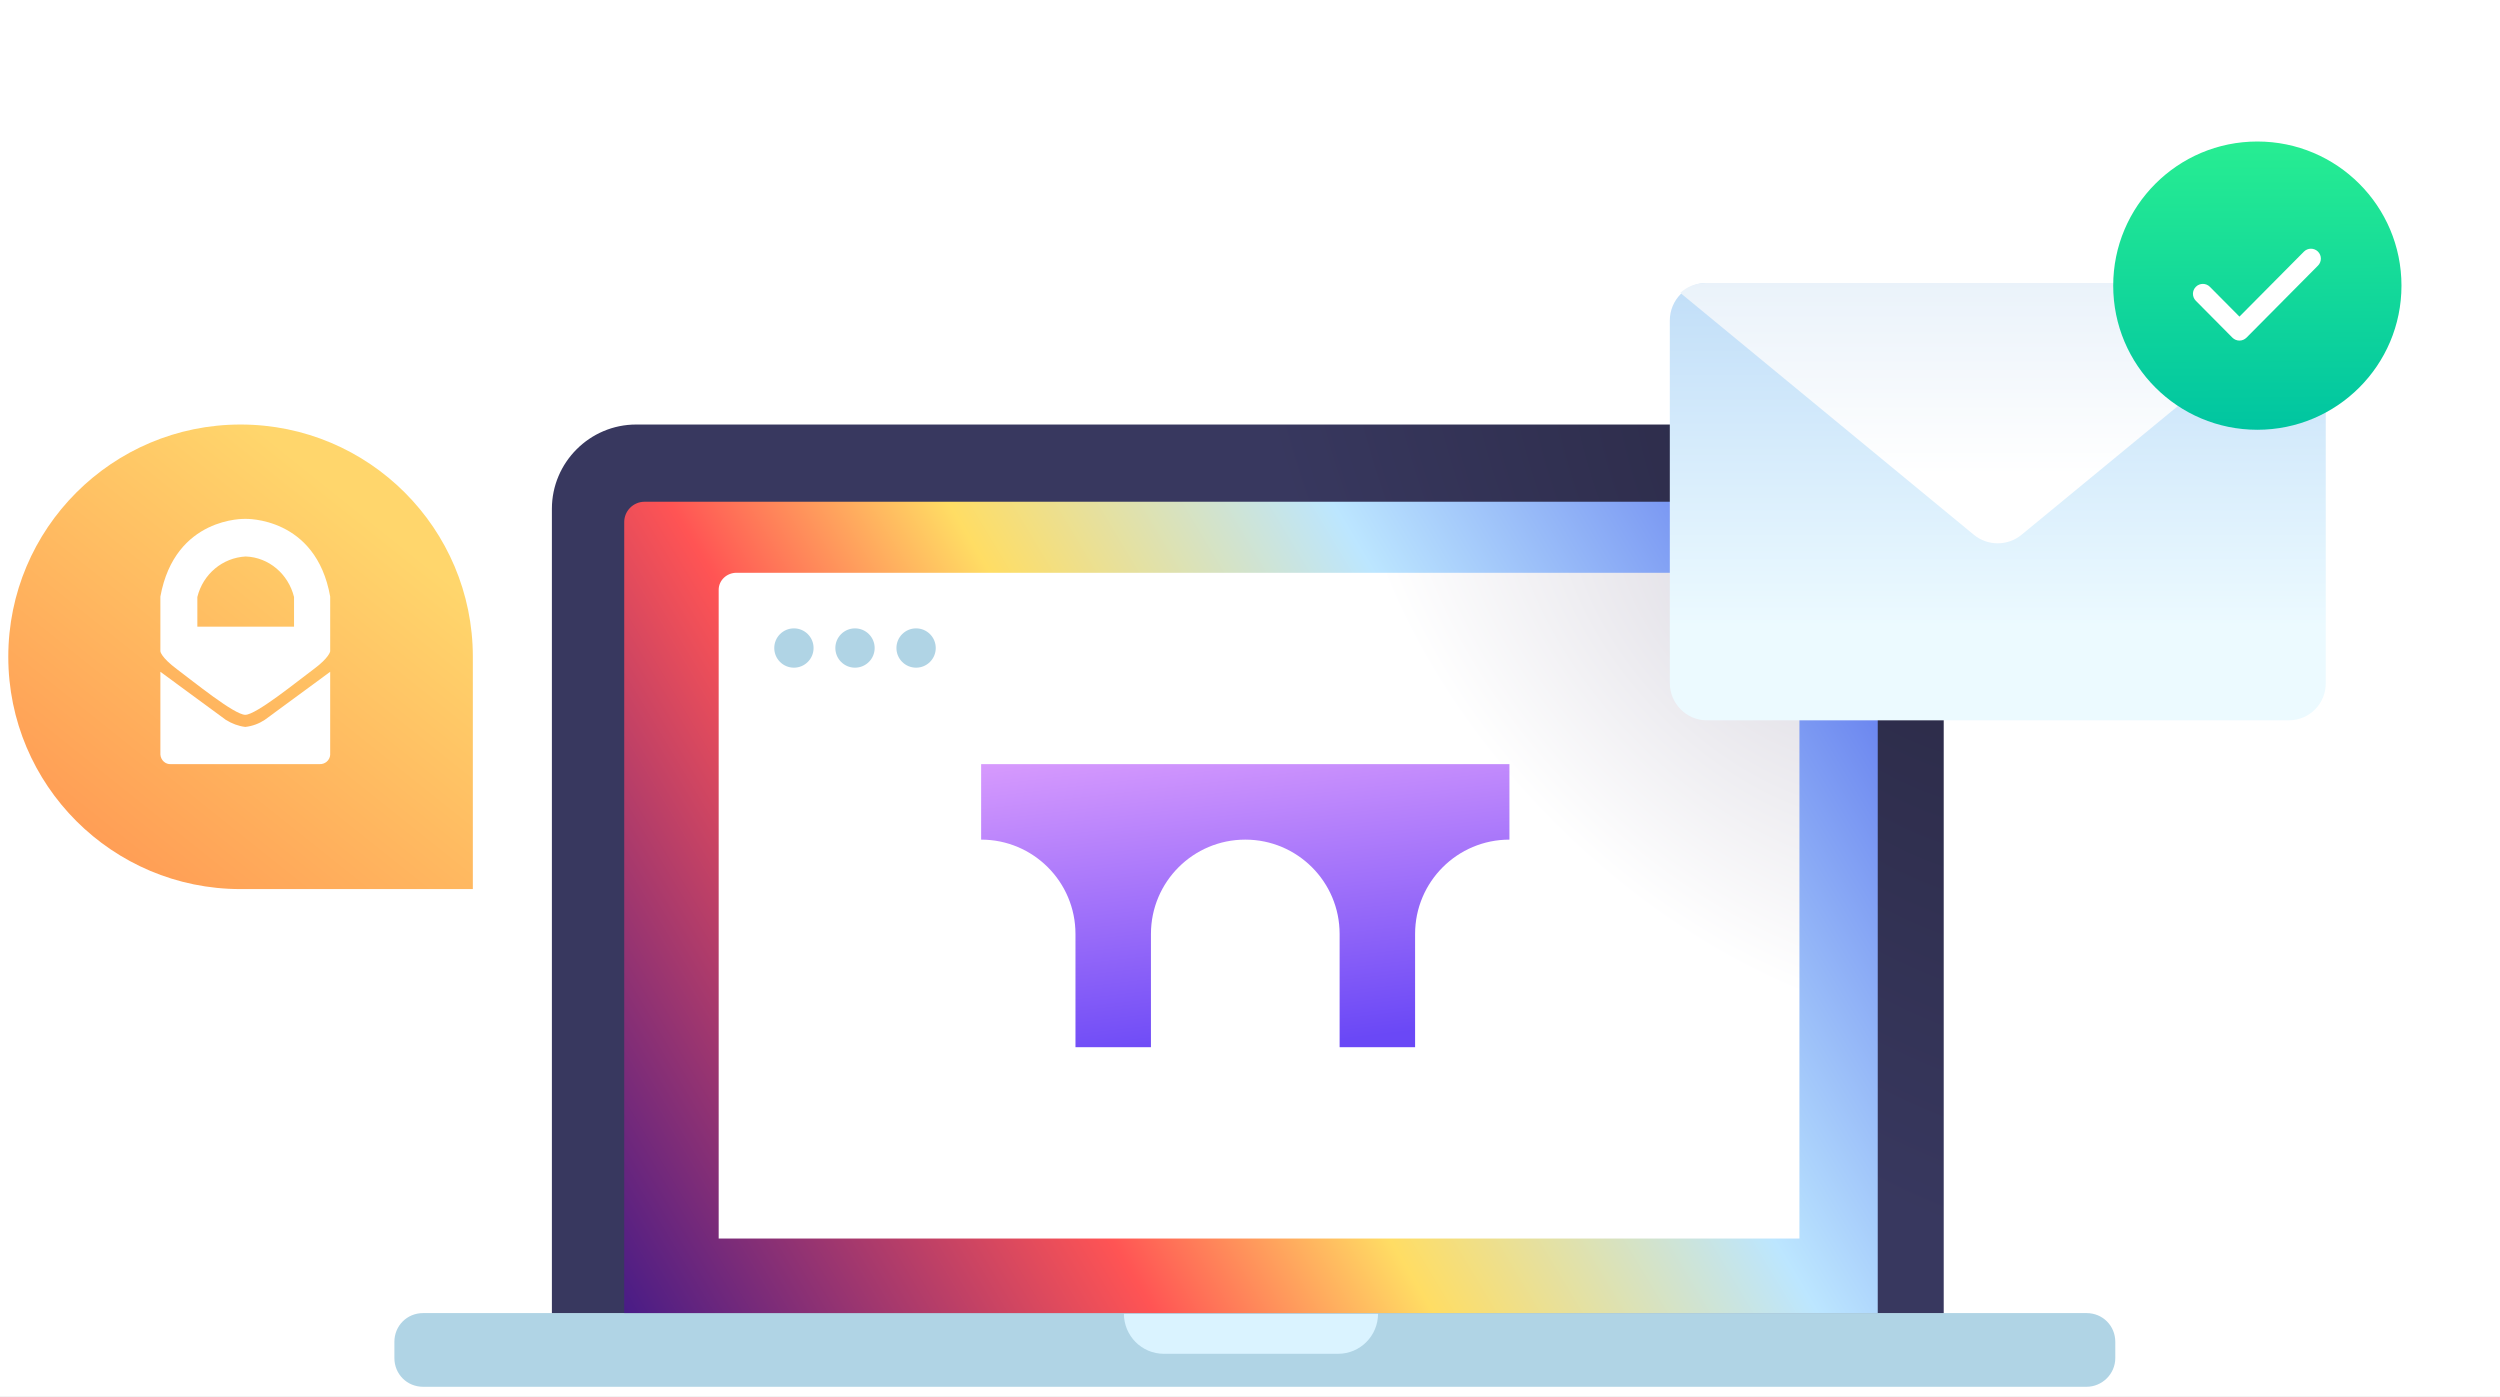
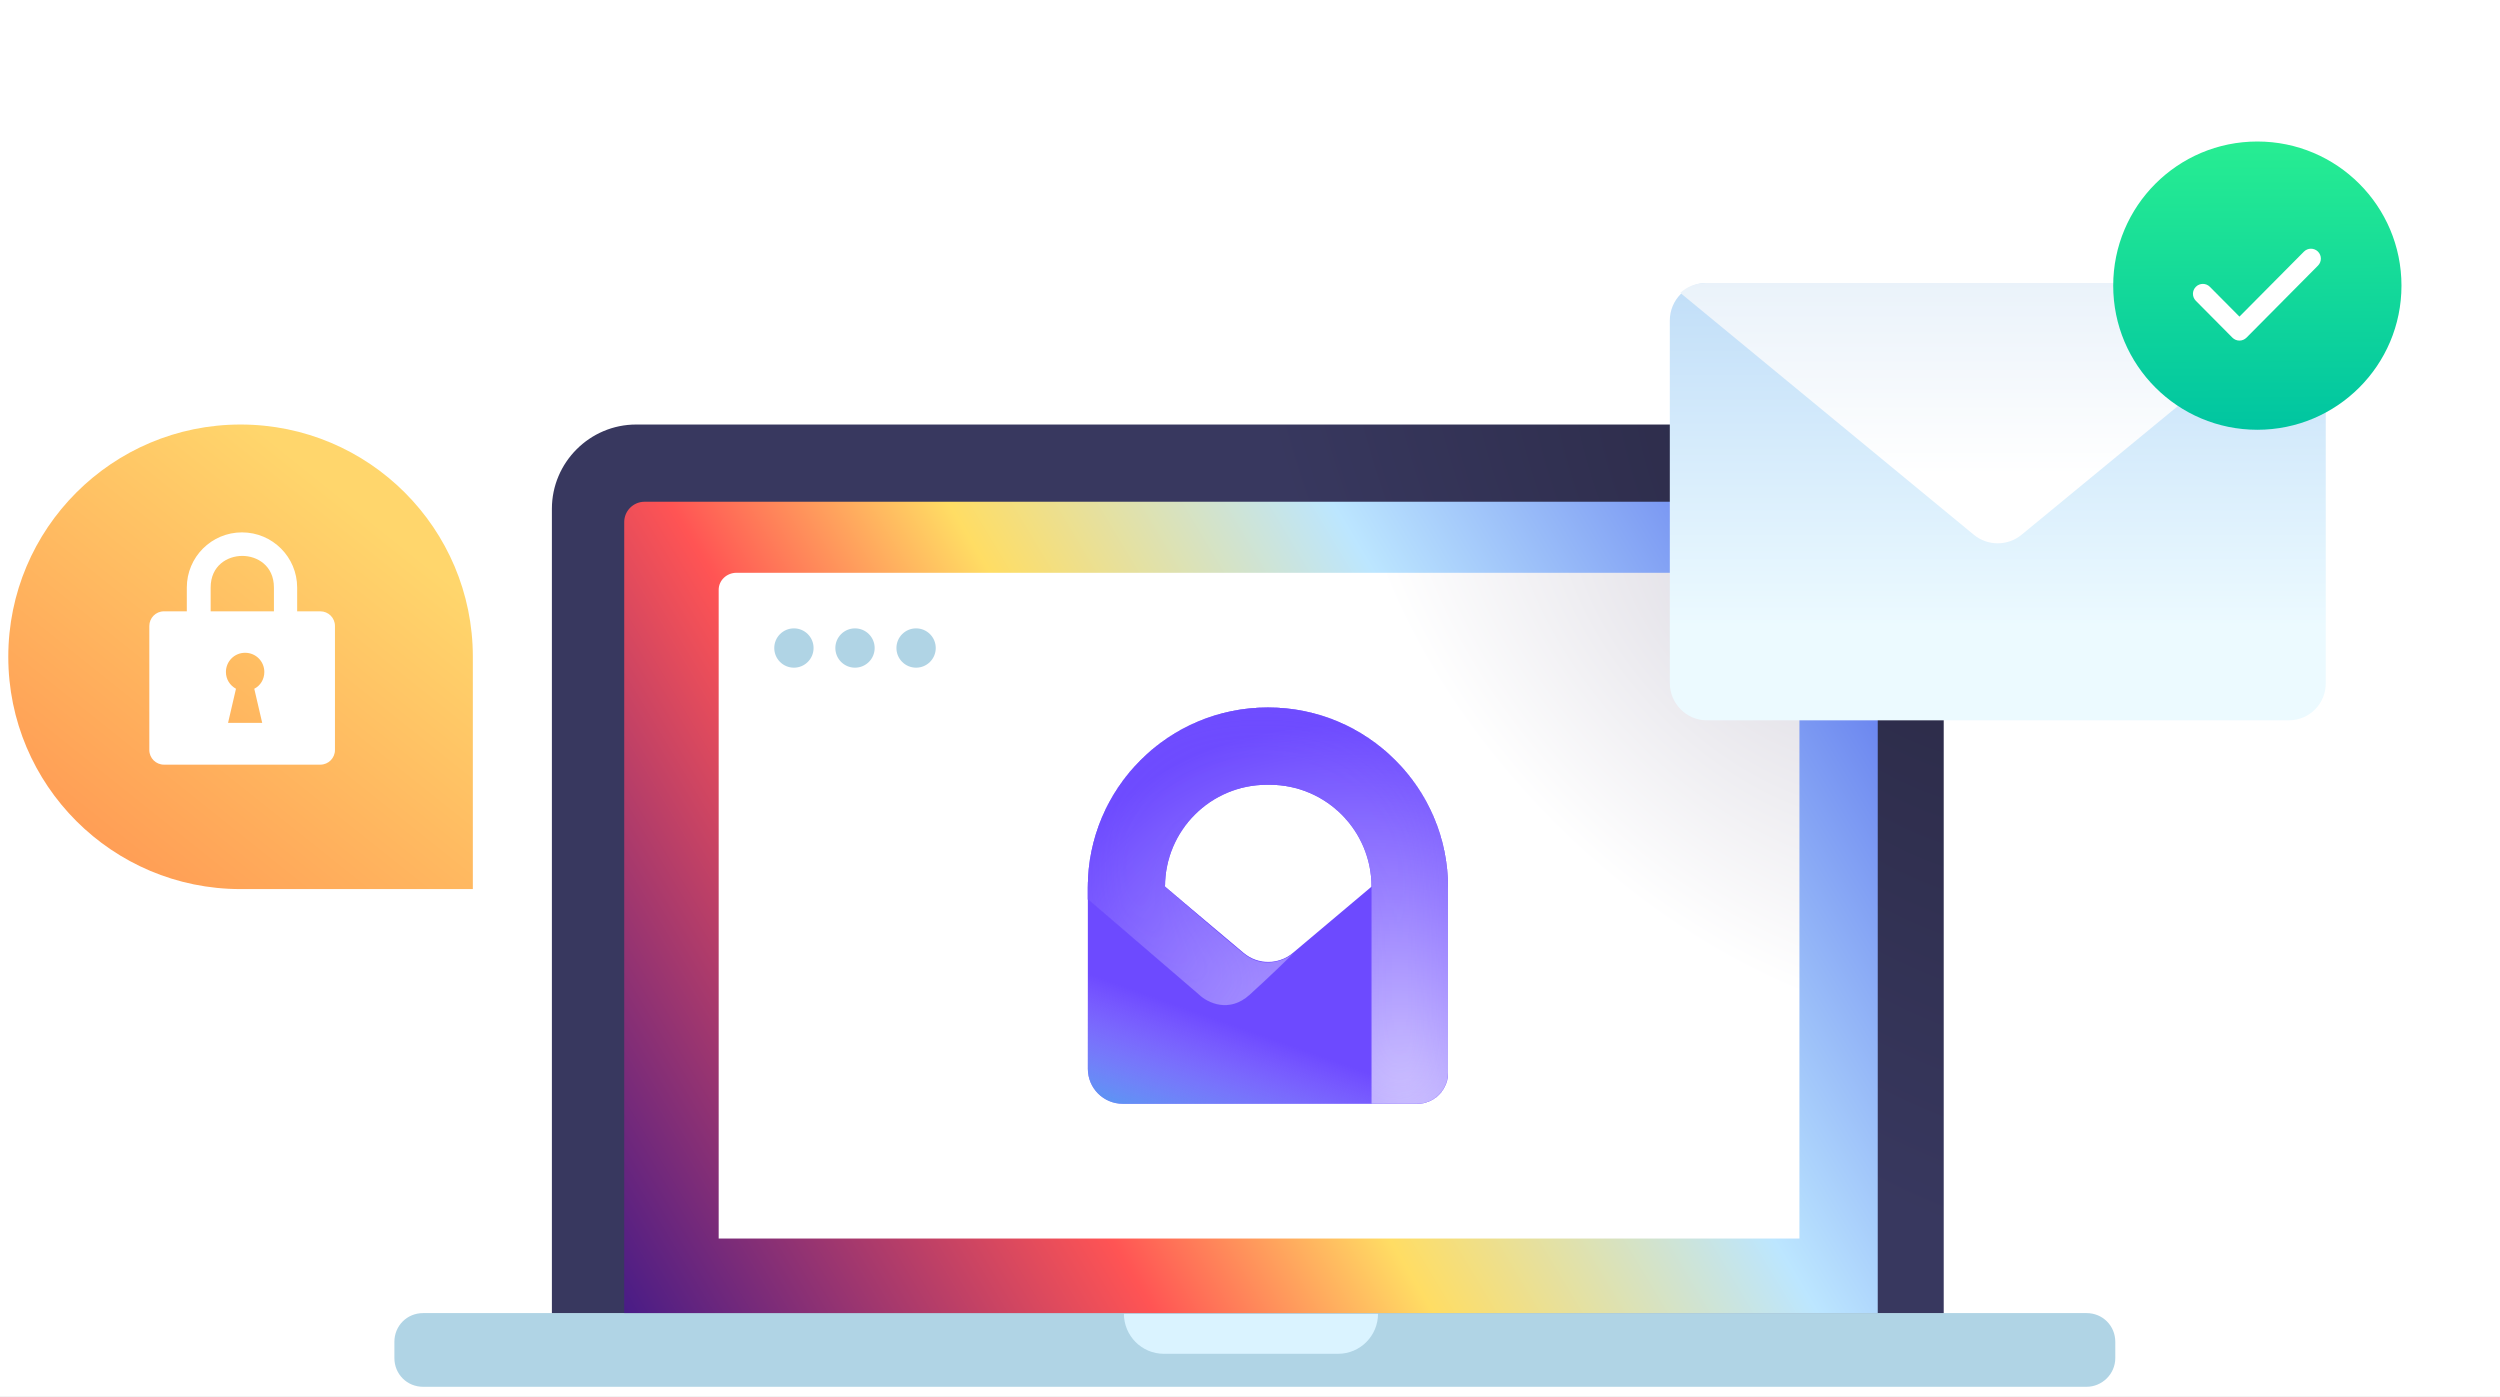
- <svg xmlns="http://www.w3.org/2000/svg" width="265" height="148" viewBox="0 0 265 148" fill="none" version="1.1" id="svg84">
-   <rect style="fill:#ffffff;fill-opacity:1;stroke-width:4;stroke-linecap:round;stroke-linejoin:round" id="rect925" width="265" height="148" x="0" y="0" />
-   <path d="M221.171 147H44.855C43.144 147 41.805 145.661 41.805 143.949V142.238C41.805 140.526 43.144 139.187 44.855 139.187H221.171C222.882 139.187 224.221 140.526 224.221 142.238V143.949C224.221 145.661 222.808 147 221.171 147Z" fill="#B0D4E5" id="path2" />
-   <path d="M141.83 143.503H123.376C120.995 143.503 119.135 141.568 119.135 139.261H146.072C146.072 141.568 144.211 143.503 141.83 143.503Z" fill="#DAF3FF" id="path4" />
-   <path d="M206.034 139.187H58.501V53.929C58.501 49.018 62.519 45 67.43 45H197.105C202.016 45 206.034 49.018 206.034 53.929V139.187Z" fill="url(#paint0_radial_470_16889)" id="path6" />
-   <path d="M199.116 139.186H66.167V55.343C66.167 54.152 67.135 53.185 68.325 53.185H196.883C198.074 53.185 199.041 54.152 199.041 55.343V139.186H199.116Z" fill="url(#paint1_linear_470_16889)" id="path8" />
-   <path d="M190.805 131.286H76.18V62.518C76.18 61.523 77.028 60.714 78.072 60.714H188.847C189.891 60.714 190.739 61.523 190.739 62.518V131.286H190.805Z" fill="url(#paint2_radial_470_16889)" id="path10" />
-   <path d="M84.156 70.774C85.306 70.774 86.239 69.841 86.239 68.691C86.239 67.54 85.306 66.607 84.156 66.607C83.005 66.607 82.072 67.54 82.072 68.691C82.072 69.841 83.005 70.774 84.156 70.774Z" fill="#B0D4E5" id="path12" />
-   <path d="M90.63 70.774C91.781 70.774 92.714 69.841 92.714 68.691C92.714 67.54 91.781 66.607 90.63 66.607C89.48 66.607 88.547 67.54 88.547 68.691C88.547 69.841 89.48 70.774 90.63 70.774Z" fill="#B0D4E5" id="path14" />
-   <path d="M97.105 70.774C98.256 70.774 99.189 69.841 99.189 68.691C99.189 67.54 98.256 66.607 97.105 66.607C95.954 66.607 95.022 67.54 95.022 68.691C95.022 69.841 95.954 70.774 97.105 70.774Z" fill="#B0D4E5" id="path16" />
-   <path d="M242.633 76.354H180.924C178.747 76.354 177 74.562 177 72.389V33.965C177 31.793 178.774 30 180.924 30H242.606C244.783 30 246.53 31.793 246.53 33.965V72.389C246.557 74.589 244.783 76.354 242.633 76.354Z" fill="url(#paint3_linear_470_16889)" id="path18" />
-   <path d="M209.232 56.69C210.689 57.892 212.822 57.892 214.279 56.69L245.431 31.042C244.729 30.401 243.784 30 242.758 30H180.78C179.754 30 178.809 30.401 178.107 31.042L209.232 56.69Z" fill="url(#paint4_linear_470_16889)" id="path20" />
-   <path d="M160 81H104V89C109.523 89 114 93.477 114 99V111H122V99C122 93.477 126.477 89 132 89C137.523 89 142 93.477 142 99V111H150V99C150 93.477 154.477 89 160 89V81Z" fill="url(#paint5_linear_470_16889)" id="path22" />
-   <circle cx="239.278" cy="30.278" r="15.278" fill="url(#paint6_linear_470_16889)" id="circle24" />
-   <path fill-rule="evenodd" clip-rule="evenodd" d="M245.702 26.668C246.113 27.076 246.116 27.741 245.707 28.153L238.128 35.792C237.93 35.99 237.662 36.102 237.382 36.102C237.102 36.102 236.834 35.99 236.636 35.792L232.758 31.883C232.349 31.471 232.352 30.806 232.764 30.398C233.175 29.989 233.84 29.992 234.249 30.403L237.382 33.561L244.216 26.673C244.625 26.262 245.29 26.259 245.702 26.668Z" fill="white" id="path26" />
-   <path d="M0.879 69.621C0.879 56.023 11.902 45 25.5 45C39.098 45 50.121 56.023 50.121 69.621V94.243H25.5C11.902 94.243 0.879 83.219 0.879 69.621Z" fill="url(#paint7_linear_470_16889)" id="path28" />
-   <path d="M26 55.001C26 55.001 18.551 54.735 17 63.238V69.04C17 69.04 17.044 69.66 18.766 70.944C20.488 72.228 24.838 75.771 26 75.771C27.163 75.771 31.555 72.184 33.234 70.944C34.914 69.704 35 69.04 35 69.04V63.238C33.493 54.735 26 55.001 26 55.001ZM20.919 66.427V63.282C21.522 60.847 23.589 59.12 26.043 58.987C28.498 59.075 30.565 60.847 31.168 63.282V66.427H20.919Z" fill="white" id="path30" />
-   <path d="M26 77.055C25.268 76.967 24.579 76.701 23.933 76.303C23.029 75.638 17 71.21 17 71.21V79.978C17.043 80.598 17.56 81.041 18.12 80.997H33.837C34.44 81.041 34.956 80.598 34.999 80.023V71.21C34.999 71.21 28.971 75.638 28.067 76.303C27.464 76.701 26.775 76.967 26 77.055Z" fill="white" id="path32" />
-   <defs id="defs82">
-     <radialGradient id="paint0_radial_470_16889" cx="0" cy="0" r="1" gradientUnits="userSpaceOnUse" gradientTransform="translate(202 51.5) rotate(145.641) scale(59.357 92.9759)">
-       <stop stop-color="#292842" id="stop34" />
-       <stop offset="1" stop-color="#38385F" id="stop36" />
+ <svg xmlns="http://www.w3.org/2000/svg" width="265" height="148" viewBox="0 0 265 148" fill="none" version="1.1" id="svg110">
+   <rect style="fill:#ffffff;fill-opacity:1;stroke:none;stroke-width:27.999;stroke-linecap:round;stroke-linejoin:round" id="rect951" width="265" height="148" x="0" y="0" ry="0" />
+   <path d="M221.171 147.001H44.855C43.144 147.001 41.805 145.661 41.805 143.95V142.238C41.805 140.527 43.144 139.188 44.855 139.188H221.171C222.882 139.188 224.221 140.527 224.221 142.238V143.95C224.221 145.661 222.808 147.001 221.171 147.001Z" fill="#B0D4E5" id="path2" />
+   <path d="M141.83 143.503H123.376C120.995 143.503 119.135 141.568 119.135 139.262H146.071C146.071 141.568 144.211 143.503 141.83 143.503Z" fill="#DAF3FF" id="path4" />
+   <path d="M206.034 139.187H58.501V53.929C58.501 49.018 62.519 45 67.43 45H197.104C202.016 45 206.034 49.018 206.034 53.929V139.187Z" fill="url(#paint0_radial_8674_44242)" id="path6" />
+   <path d="M199.115 139.187H66.167V55.343C66.167 54.153 67.134 53.185 68.325 53.185H196.883C198.074 53.185 199.041 54.153 199.041 55.343V139.187H199.115Z" fill="url(#paint1_linear_8674_44242)" id="path8" />
+   <path d="M190.805 131.286H76.18V62.519C76.18 61.523 77.028 60.715 78.072 60.715H188.847C189.891 60.715 190.739 61.523 190.739 62.519V131.286H190.805Z" fill="url(#paint2_radial_8674_44242)" id="path10" />
+   <path d="M84.156 70.774C85.306 70.774 86.239 69.842 86.239 68.691C86.239 67.54 85.306 66.607 84.156 66.607C83.005 66.607 82.072 67.54 82.072 68.691C82.072 69.842 83.005 70.774 84.156 70.774Z" fill="#B0D4E5" id="path12" />
+   <path d="M90.63 70.774C91.781 70.774 92.714 69.842 92.714 68.691C92.714 67.54 91.781 66.607 90.63 66.607C89.48 66.607 88.547 67.54 88.547 68.691C88.547 69.842 89.48 70.774 90.63 70.774Z" fill="#B0D4E5" id="path14" />
+   <path d="M97.105 70.774C98.256 70.774 99.189 69.842 99.189 68.691C99.189 67.54 98.256 66.607 97.105 66.607C95.954 66.607 95.022 67.54 95.022 68.691C95.022 69.842 95.954 70.774 97.105 70.774Z" fill="#B0D4E5" id="path16" />
+   <path d="M242.633 76.354H180.924C178.747 76.354 177 74.562 177 72.389V33.965C177 31.792 178.774 30 180.924 30H242.606C244.783 30 246.53 31.792 246.53 33.965V72.389C246.557 74.589 244.783 76.354 242.633 76.354Z" fill="url(#paint3_linear_8674_44242)" id="path18" />
+   <path d="M209.232 56.69C210.689 57.892 212.822 57.892 214.28 56.69L245.431 31.042C244.729 30.401 243.784 30 242.758 30H180.78C179.754 30 178.809 30.401 178.107 31.042L209.232 56.69Z" fill="url(#paint4_linear_8674_44242)" id="path20" />
+   <path d="M134.4 75C123.858 75 115.312 83.545 115.312 94.087V113.301C115.312 115.344 116.968 117 119.011 117H150.184C152.008 117 153.487 115.52 153.487 113.696V94.087C153.487 83.546 144.942 75 134.4 75ZM145.387 93.981L137.044 101.01C135.538 102.279 133.336 102.279 131.83 101.01L123.487 93.981C123.487 88.017 128.323 83.182 134.287 83.182H134.587C140.551 83.182 145.387 88.017 145.387 93.981Z" fill="#6D4AFF" id="path22" />
+   <path d="M134.4 75C123.858 75 115.312 83.545 115.312 94.087V113.301C115.312 115.344 116.968 117 119.011 117H150.184C152.008 117 153.487 115.52 153.487 113.696V94.087C153.487 83.546 144.942 75 134.4 75ZM145.387 93.981L137.044 101.01C135.538 102.279 133.336 102.279 131.83 101.01L123.487 93.981C123.487 88.017 128.323 83.182 134.287 83.182H134.587C140.551 83.182 145.387 88.017 145.387 93.981Z" fill="url(#paint5_linear_8674_44242)" id="path24" />
+   <g filter="url(#filter0_i_8674_44242)" id="g28">
+     <path fill-rule="evenodd" clip-rule="evenodd" d="M137.057 101.095C136.188 101.799 133.926 102.785 131.838 101.095C129.751 99.405 125.418 95.669 123.513 94.012H123.524L123.487 93.981C123.487 88.017 128.323 83.182 134.287 83.182H134.587C140.551 83.182 145.387 88.017 145.387 93.981L145.351 94.012H145.383V117H150.184C152.008 117 153.487 115.52 153.487 113.696V94.087C153.487 83.546 144.942 75 134.4 75C123.858 75 115.312 83.545 115.312 94.087V95.295L127.117 105.444C127.986 106.272 130.273 107.432 132.46 105.444C134.647 103.456 136.436 101.716 137.057 101.095Z" fill="url(#paint6_radial_8674_44242)" id="path26" />
+   </g>
+   <circle cx="239.278" cy="30.278" r="15.278" fill="url(#paint7_linear_8674_44242)" id="circle30" />
+   <path fill-rule="evenodd" clip-rule="evenodd" d="M245.702 26.668C246.113 27.077 246.116 27.742 245.707 28.153L238.128 35.792C237.93 35.991 237.662 36.103 237.382 36.103C237.102 36.103 236.834 35.991 236.636 35.792L232.758 31.884C232.349 31.472 232.352 30.807 232.764 30.398C233.175 29.989 233.84 29.992 234.249 30.404L237.382 33.561L244.216 26.674C244.625 26.262 245.29 26.259 245.702 26.668Z" fill="white" id="path32" />
+   <path d="M0.879 69.621C0.879 56.023 11.902 45 25.5 45V45C39.098 45 50.121 56.023 50.121 69.621V94.243H25.5C11.902 94.243 0.879 83.219 0.879 69.621V69.621Z" fill="url(#paint8_linear_8674_44242)" id="path34" />
+   <path fill-rule="evenodd" clip-rule="evenodd" d="M31.499 62.28V64.8H33.955C34.795 64.8 35.506 65.479 35.506 66.351V79.502C35.506 80.342 34.827 81.053 33.955 81.053H17.379C16.539 81.053 15.828 80.374 15.828 79.502V66.351C15.828 65.511 16.507 64.8 17.379 64.8H19.802V62.28C19.802 59.049 22.419 56.432 25.65 56.432C28.881 56.432 31.499 59.049 31.499 62.28ZM29.036 62.28V64.8H22.329V62.28C22.329 59.954 24.106 58.926 25.683 58.926C27.259 58.926 29.036 59.954 29.036 62.28ZM25.983 69.195C27.114 69.195 28.019 70.1 28.019 71.231C28.019 72.006 27.599 72.685 26.953 73.008L27.793 76.626H24.174L25.014 73.008C24.368 72.652 23.948 72.006 23.948 71.231C23.948 70.1 24.852 69.195 25.983 69.195Z" fill="white" id="path36" />
+   <defs id="defs108">
+     <filter id="filter0_i_8674_44242" x="114.72" y="75" width="38.767" height="43.654" filterUnits="userSpaceOnUse" color-interpolation-filters="sRGB">
+       <feFlood flood-opacity="0" result="BackgroundImageFix" id="feFlood38" />
+       <feBlend mode="normal" in="SourceGraphic" in2="BackgroundImageFix" result="shape" id="feBlend40" />
+       <feColorMatrix in="SourceAlpha" type="matrix" values="0 0 0 0 0 0 0 0 0 0 0 0 0 0 0 0 0 0 127 0" result="hardAlpha" id="feColorMatrix42" />
+       <feOffset dx="-0.593" dy="1.654" id="feOffset44" />
+       <feGaussianBlur stdDeviation="4.446" id="feGaussianBlur46" />
+       <feComposite in2="hardAlpha" operator="arithmetic" k2="-1" k3="1" id="feComposite48" />
+       <feColorMatrix type="matrix" values="0 0 0 0 0.463 0 0 0 0 0.337 0 0 0 0 1 0 0 0 0.24 0" id="feColorMatrix50" />
+       <feBlend mode="normal" in2="shape" result="effect1_innerShadow_8674_44242" id="feBlend52" />
+     </filter>
+     <radialGradient id="paint0_radial_8674_44242" cx="0" cy="0" r="1" gradientUnits="userSpaceOnUse" gradientTransform="translate(202 51.5) rotate(145.641) scale(59.357 92.9759)">
+       <stop stop-color="#292842" id="stop55" />
+       <stop offset="1" stop-color="#38385F" id="stop57" />
    </radialGradient>
-     <linearGradient id="paint1_linear_470_16889" x1="63.708" y1="144.987" x2="207.624" y2="58.751" gradientUnits="userSpaceOnUse">
-       <stop stop-color="#35168C" id="stop39" />
-       <stop offset="0.318" stop-color="#FF5454" id="stop41" />
-       <stop offset="0.469" stop-color="#FFDD64" id="stop43" />
-       <stop offset="0.677" stop-color="#BCE6FF" id="stop45" />
-       <stop offset="0.911" stop-color="#6983EF" id="stop47" />
-       <stop offset="1" stop-color="#2395FF" id="stop49" />
+     <linearGradient id="paint1_linear_8674_44242" x1="63.708" y1="144.988" x2="207.623" y2="58.752" gradientUnits="userSpaceOnUse">
+       <stop stop-color="#35168C" id="stop60" />
+       <stop offset="0.318" stop-color="#FF5454" id="stop62" />
+       <stop offset="0.469" stop-color="#FFDD64" id="stop64" />
+       <stop offset="0.677" stop-color="#BCE6FF" id="stop66" />
+       <stop offset="0.911" stop-color="#6983EF" id="stop68" />
+       <stop offset="1" stop-color="#2395FF" id="stop70" />
    </linearGradient>
-     <radialGradient id="paint2_radial_470_16889" cx="0" cy="0" r="1" gradientUnits="userSpaceOnUse" gradientTransform="translate(188.5 63.4994) rotate(135) scale(33.9411 55.1286)">
-       <stop stop-color="#DDDBE3" id="stop52" />
-       <stop offset="1" stop-color="white" id="stop54" />
+     <radialGradient id="paint2_radial_8674_44242" cx="0" cy="0" r="1" gradientUnits="userSpaceOnUse" gradientTransform="translate(188.5 63.5) rotate(135) scale(33.9411 55.1286)">
+       <stop stop-color="#DDDBE3" id="stop73" />
+       <stop offset="1" stop-color="white" id="stop75" />
    </radialGradient>
-     <linearGradient id="paint3_linear_470_16889" x1="211.765" y1="30" x2="211.765" y2="66.421" gradientUnits="userSpaceOnUse">
-       <stop stop-color="#C1DEF8" id="stop57" />
-       <stop offset="1" stop-color="#ECFAFF" id="stop59" />
+     <linearGradient id="paint3_linear_8674_44242" x1="211.765" y1="30" x2="211.765" y2="66.421" gradientUnits="userSpaceOnUse">
+       <stop stop-color="#C1DEF8" id="stop78" />
+       <stop offset="1" stop-color="#ECFAFF" id="stop80" />
    </linearGradient>
-     <linearGradient id="paint4_linear_470_16889" x1="211.769" y1="18.412" x2="211.769" y2="50.418" gradientUnits="userSpaceOnUse">
-       <stop stop-color="#DEEBF7" id="stop62" />
-       <stop offset="1" stop-color="white" id="stop64" />
+     <linearGradient id="paint4_linear_8674_44242" x1="211.769" y1="18.412" x2="211.769" y2="50.418" gradientUnits="userSpaceOnUse">
+       <stop stop-color="#DEEBF7" id="stop83" />
+       <stop offset="1" stop-color="white" id="stop85" />
    </linearGradient>
-     <linearGradient id="paint5_linear_470_16889" x1="134.692" y1="70.904" x2="139.324" y2="110.552" gradientUnits="userSpaceOnUse">
-       <stop stop-color="#ECAAFF" id="stop67" />
-       <stop offset="1" stop-color="#6A48F6" id="stop69" />
+     <linearGradient id="paint5_linear_8674_44242" x1="116.679" y1="121.846" x2="122.395" y2="105.692" gradientUnits="userSpaceOnUse">
+       <stop stop-color="#28B0E8" id="stop88" />
+       <stop offset="1" stop-color="#C5B7FF" stop-opacity="0" id="stop90" />
    </linearGradient>
-     <linearGradient id="paint6_linear_470_16889" x1="240.861" y1="12.772" x2="241.004" y2="45.556" gradientUnits="userSpaceOnUse">
-       <stop stop-color="#2AF091" id="stop72" />
-       <stop offset="1" stop-color="#00C5A1" id="stop74" />
+     <radialGradient id="paint6_radial_8674_44242" cx="0" cy="0" r="1" gradientUnits="userSpaceOnUse" gradientTransform="translate(151.237 120.479) rotate(-138.034) scale(48.3148 39.5031)">
+       <stop stop-color="#E2DBFF" id="stop93" />
+       <stop offset="1" stop-color="#6D4AFF" id="stop95" />
+     </radialGradient>
+     <linearGradient id="paint7_linear_8674_44242" x1="240.861" y1="12.772" x2="241.004" y2="45.556" gradientUnits="userSpaceOnUse">
+       <stop stop-color="#2AF091" id="stop98" />
+       <stop offset="1" stop-color="#00C5A1" id="stop100" />
    </linearGradient>
-     <linearGradient id="paint7_linear_470_16889" x1="41.125" y1="56.364" x2="5.14" y2="101.345" gradientUnits="userSpaceOnUse">
-       <stop stop-color="#FFD66C" id="stop77" />
-       <stop offset="1" stop-color="#FF8E4F" id="stop79" />
+     <linearGradient id="paint8_linear_8674_44242" x1="41.125" y1="56.364" x2="5.14" y2="101.345" gradientUnits="userSpaceOnUse">
+       <stop stop-color="#FFD66C" id="stop103" />
+       <stop offset="1" stop-color="#FF8E4F" id="stop105" />
    </linearGradient>
  </defs>
</svg>
